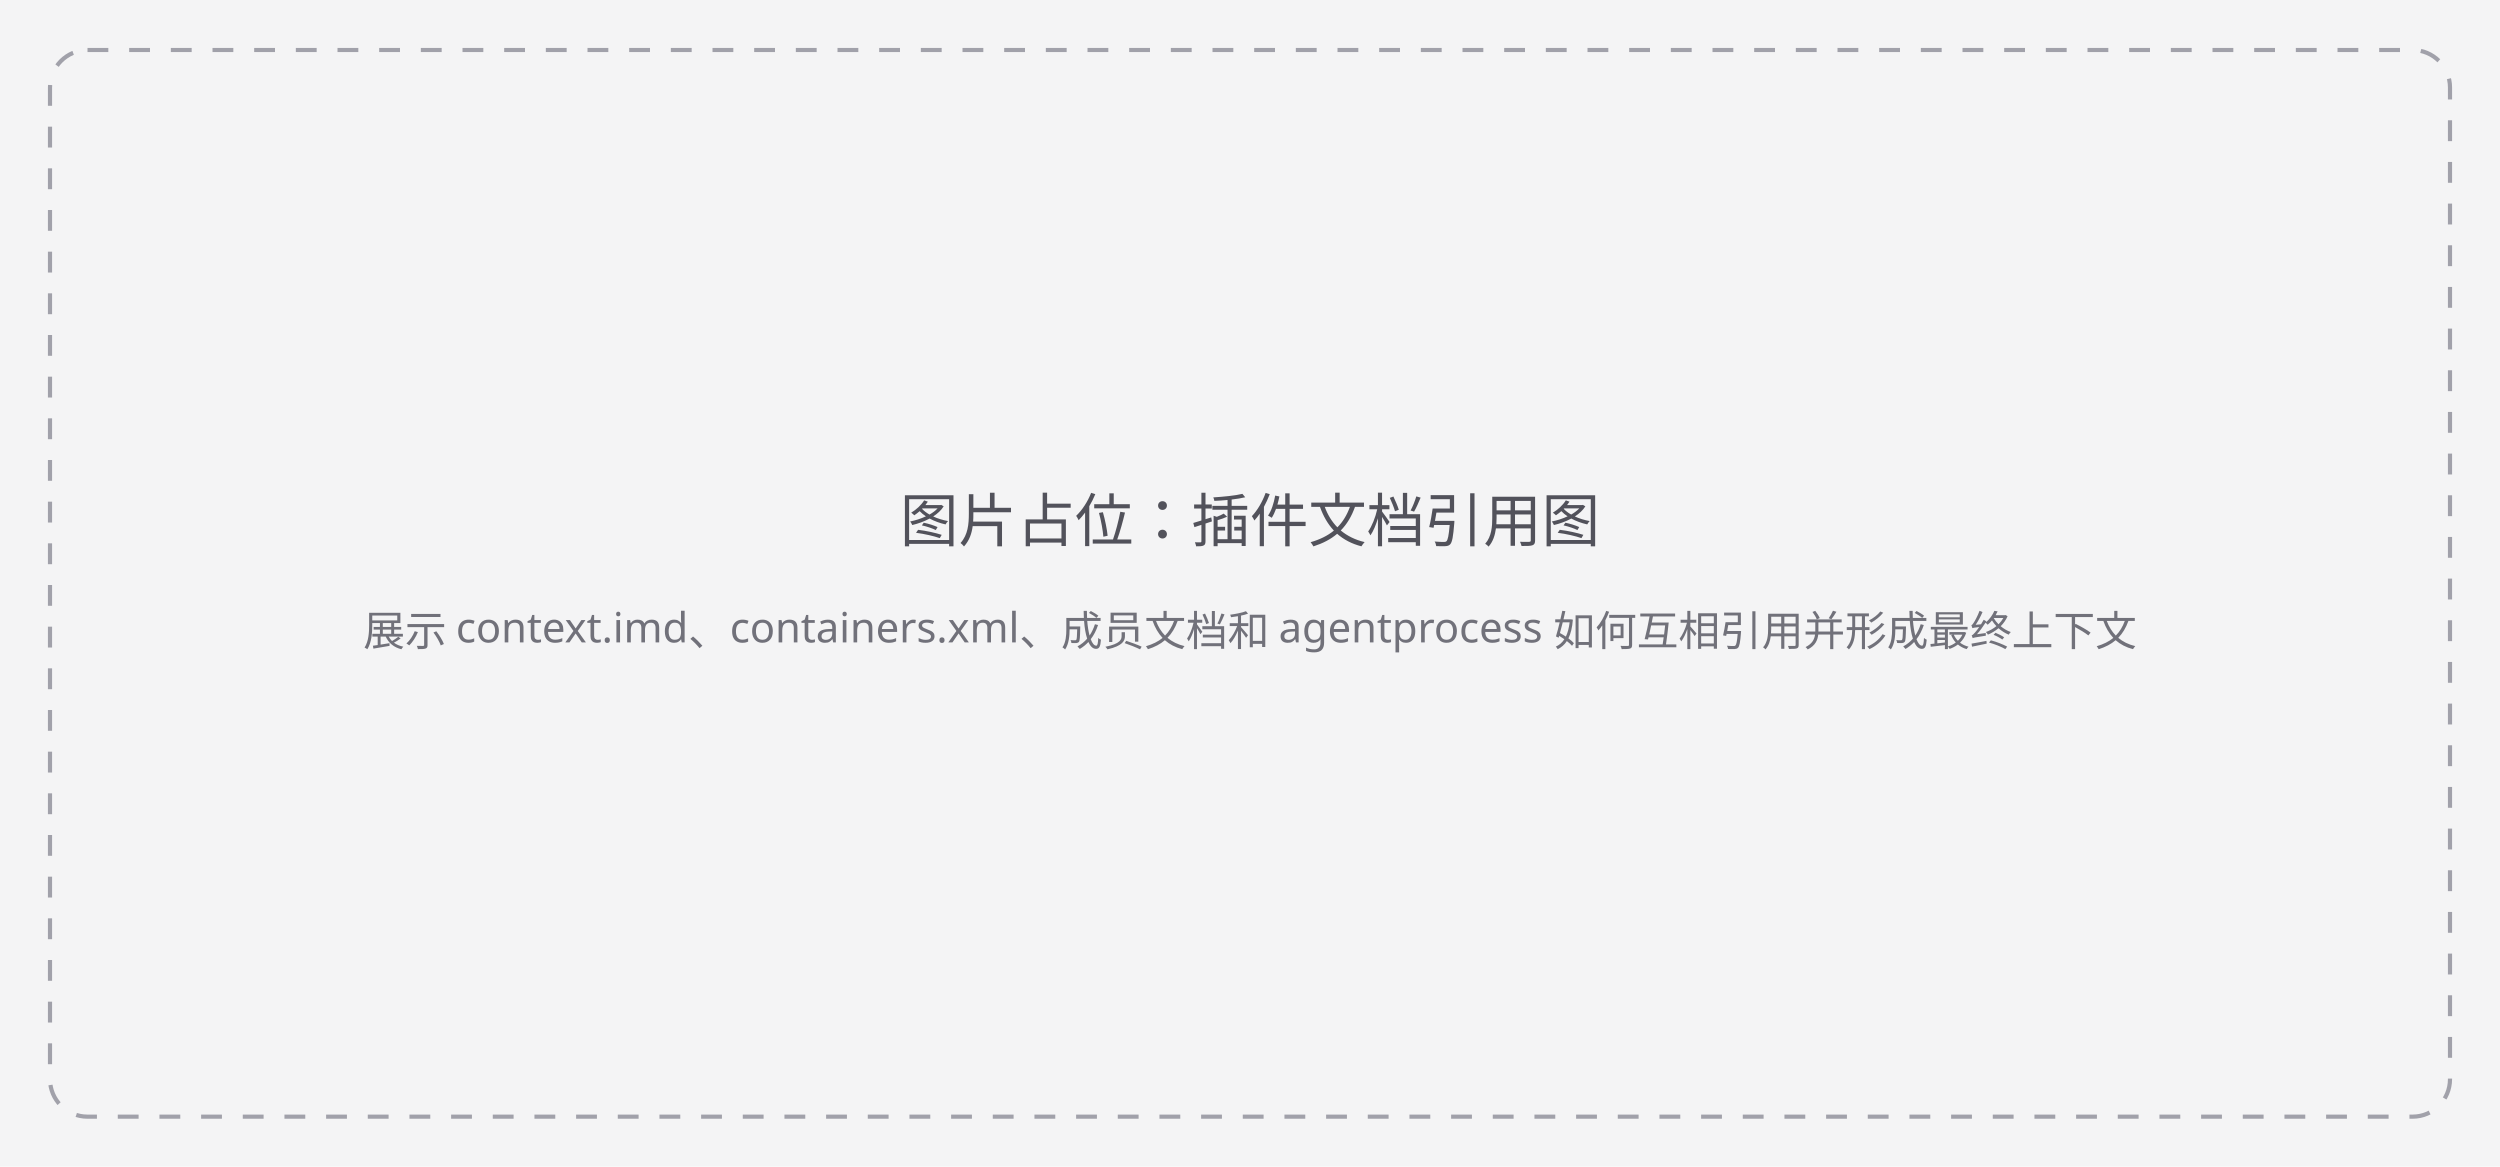
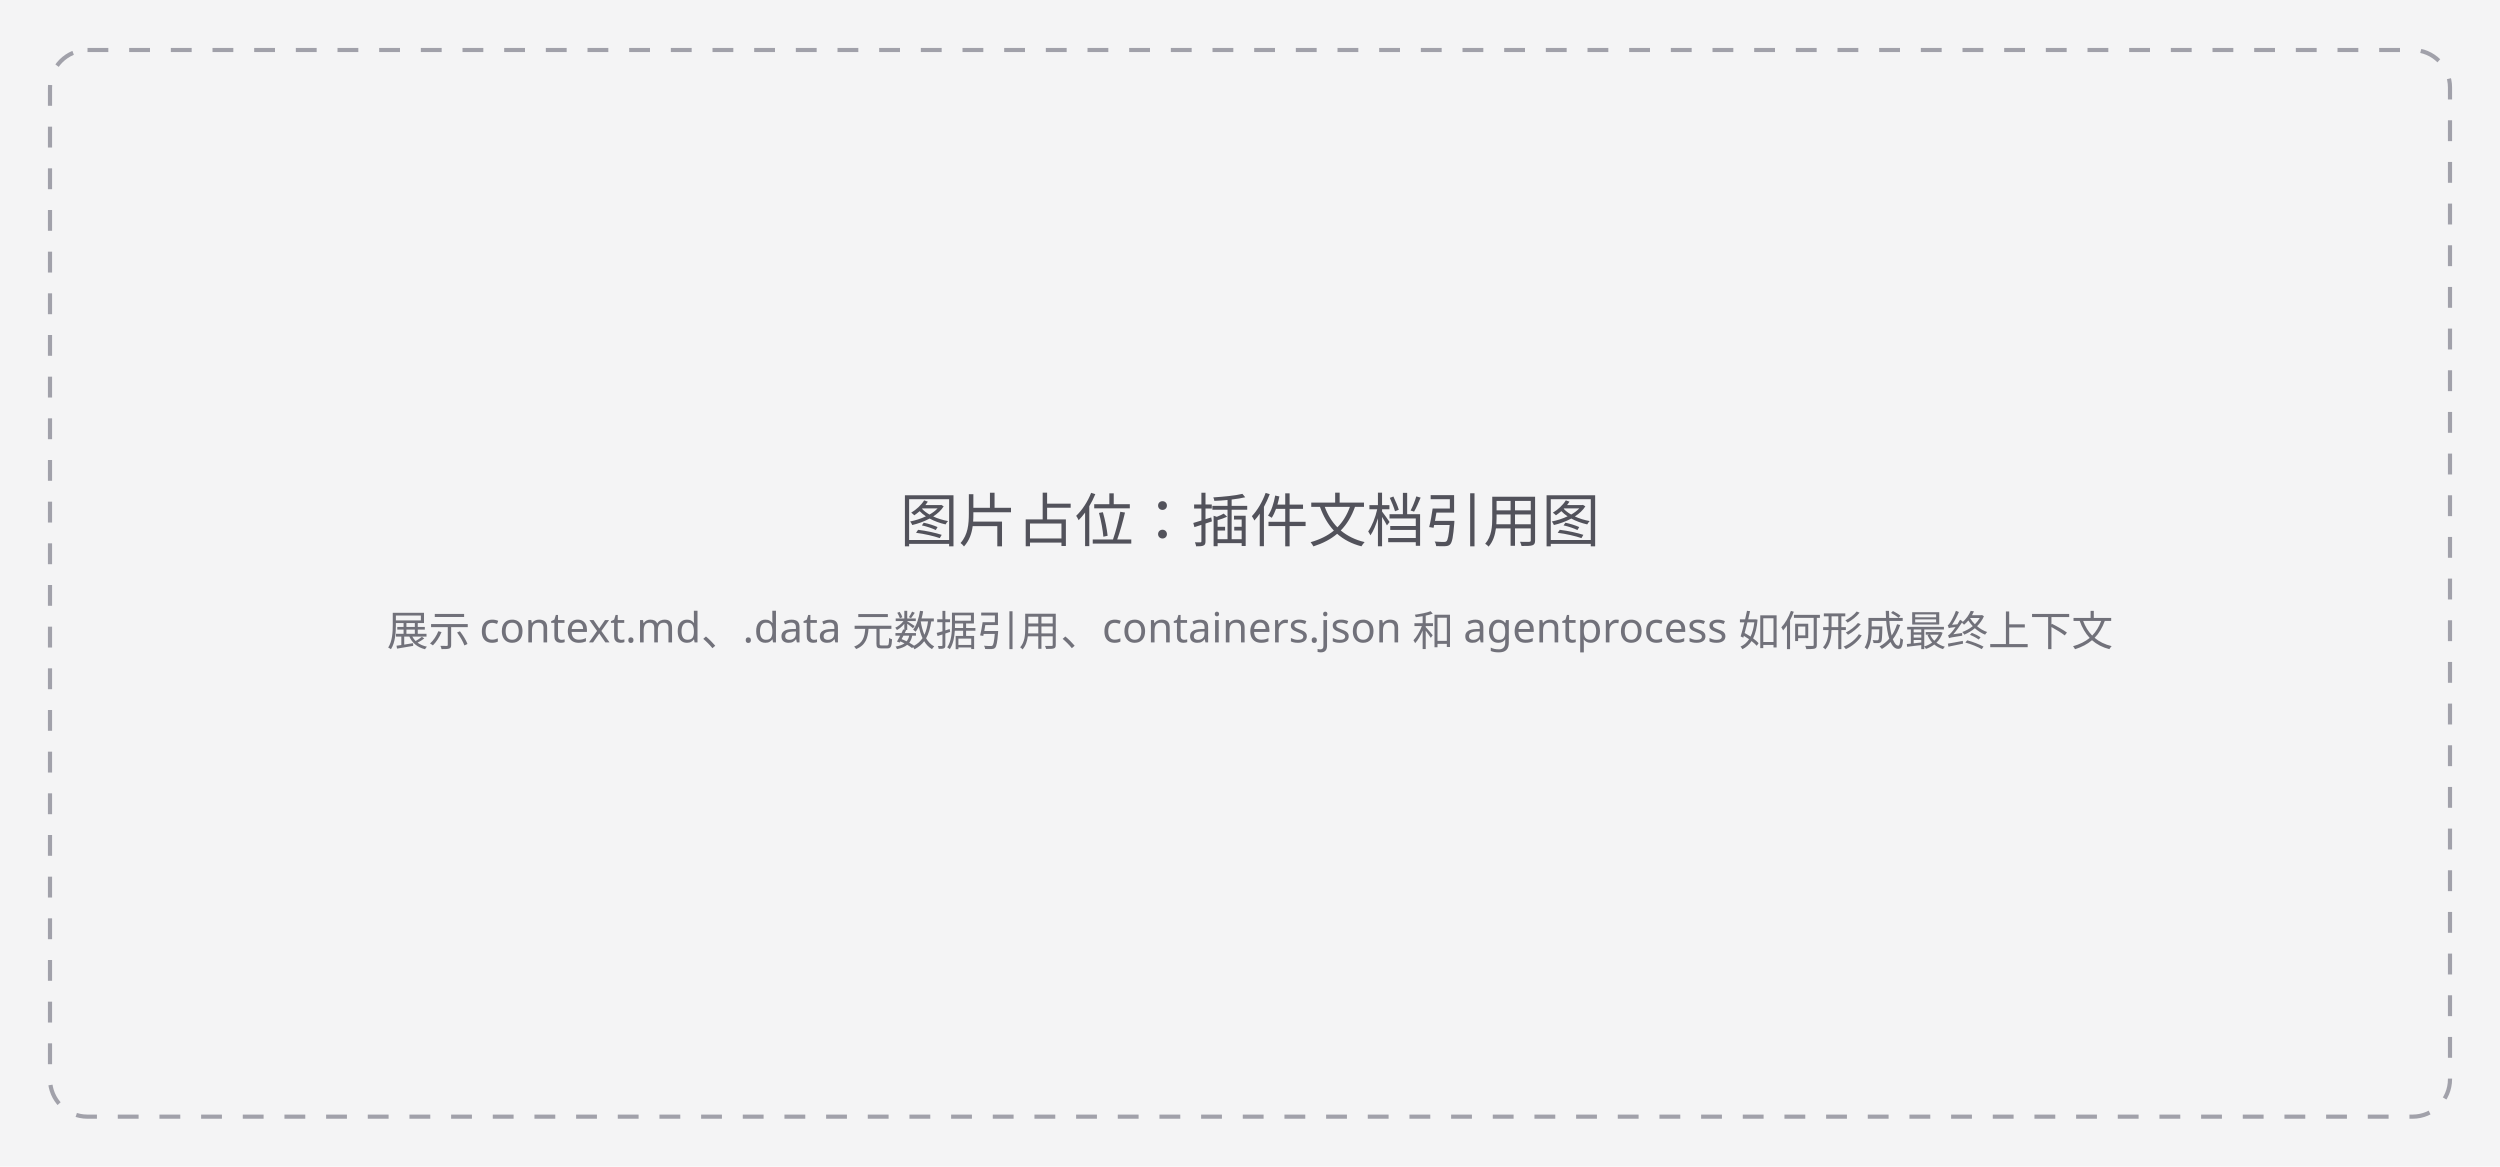
<svg xmlns="http://www.w3.org/2000/svg" width="1200" height="560" viewBox="0 0 1200 560">
  <rect width="1200" height="560" fill="#f4f4f5" />
  <rect x="24" y="24" width="1152" height="512" rx="18" fill="none" stroke="#a1a1aa" stroke-width="2" stroke-dasharray="10 10" />
  <text x="600" y="260" text-anchor="middle" font-family="sans-serif" font-size="28" fill="#52525b">图片占位：插件文档引用图</text>
-   <text x="600" y="310" text-anchor="middle" font-family="sans-serif" font-size="20" fill="#71717a">展示 context.imd、containers.xml、成员文档和 agentprocess 如何互相引用并形成最终上下文</text>
+   <text x="600" y="310" text-anchor="middle" font-family="sans-serif" font-size="20" fill="#71717a">展示 context.md、.data 元数据引用、containers.json 和 agentprocess 如何形成最终上下文</text>
</svg>
